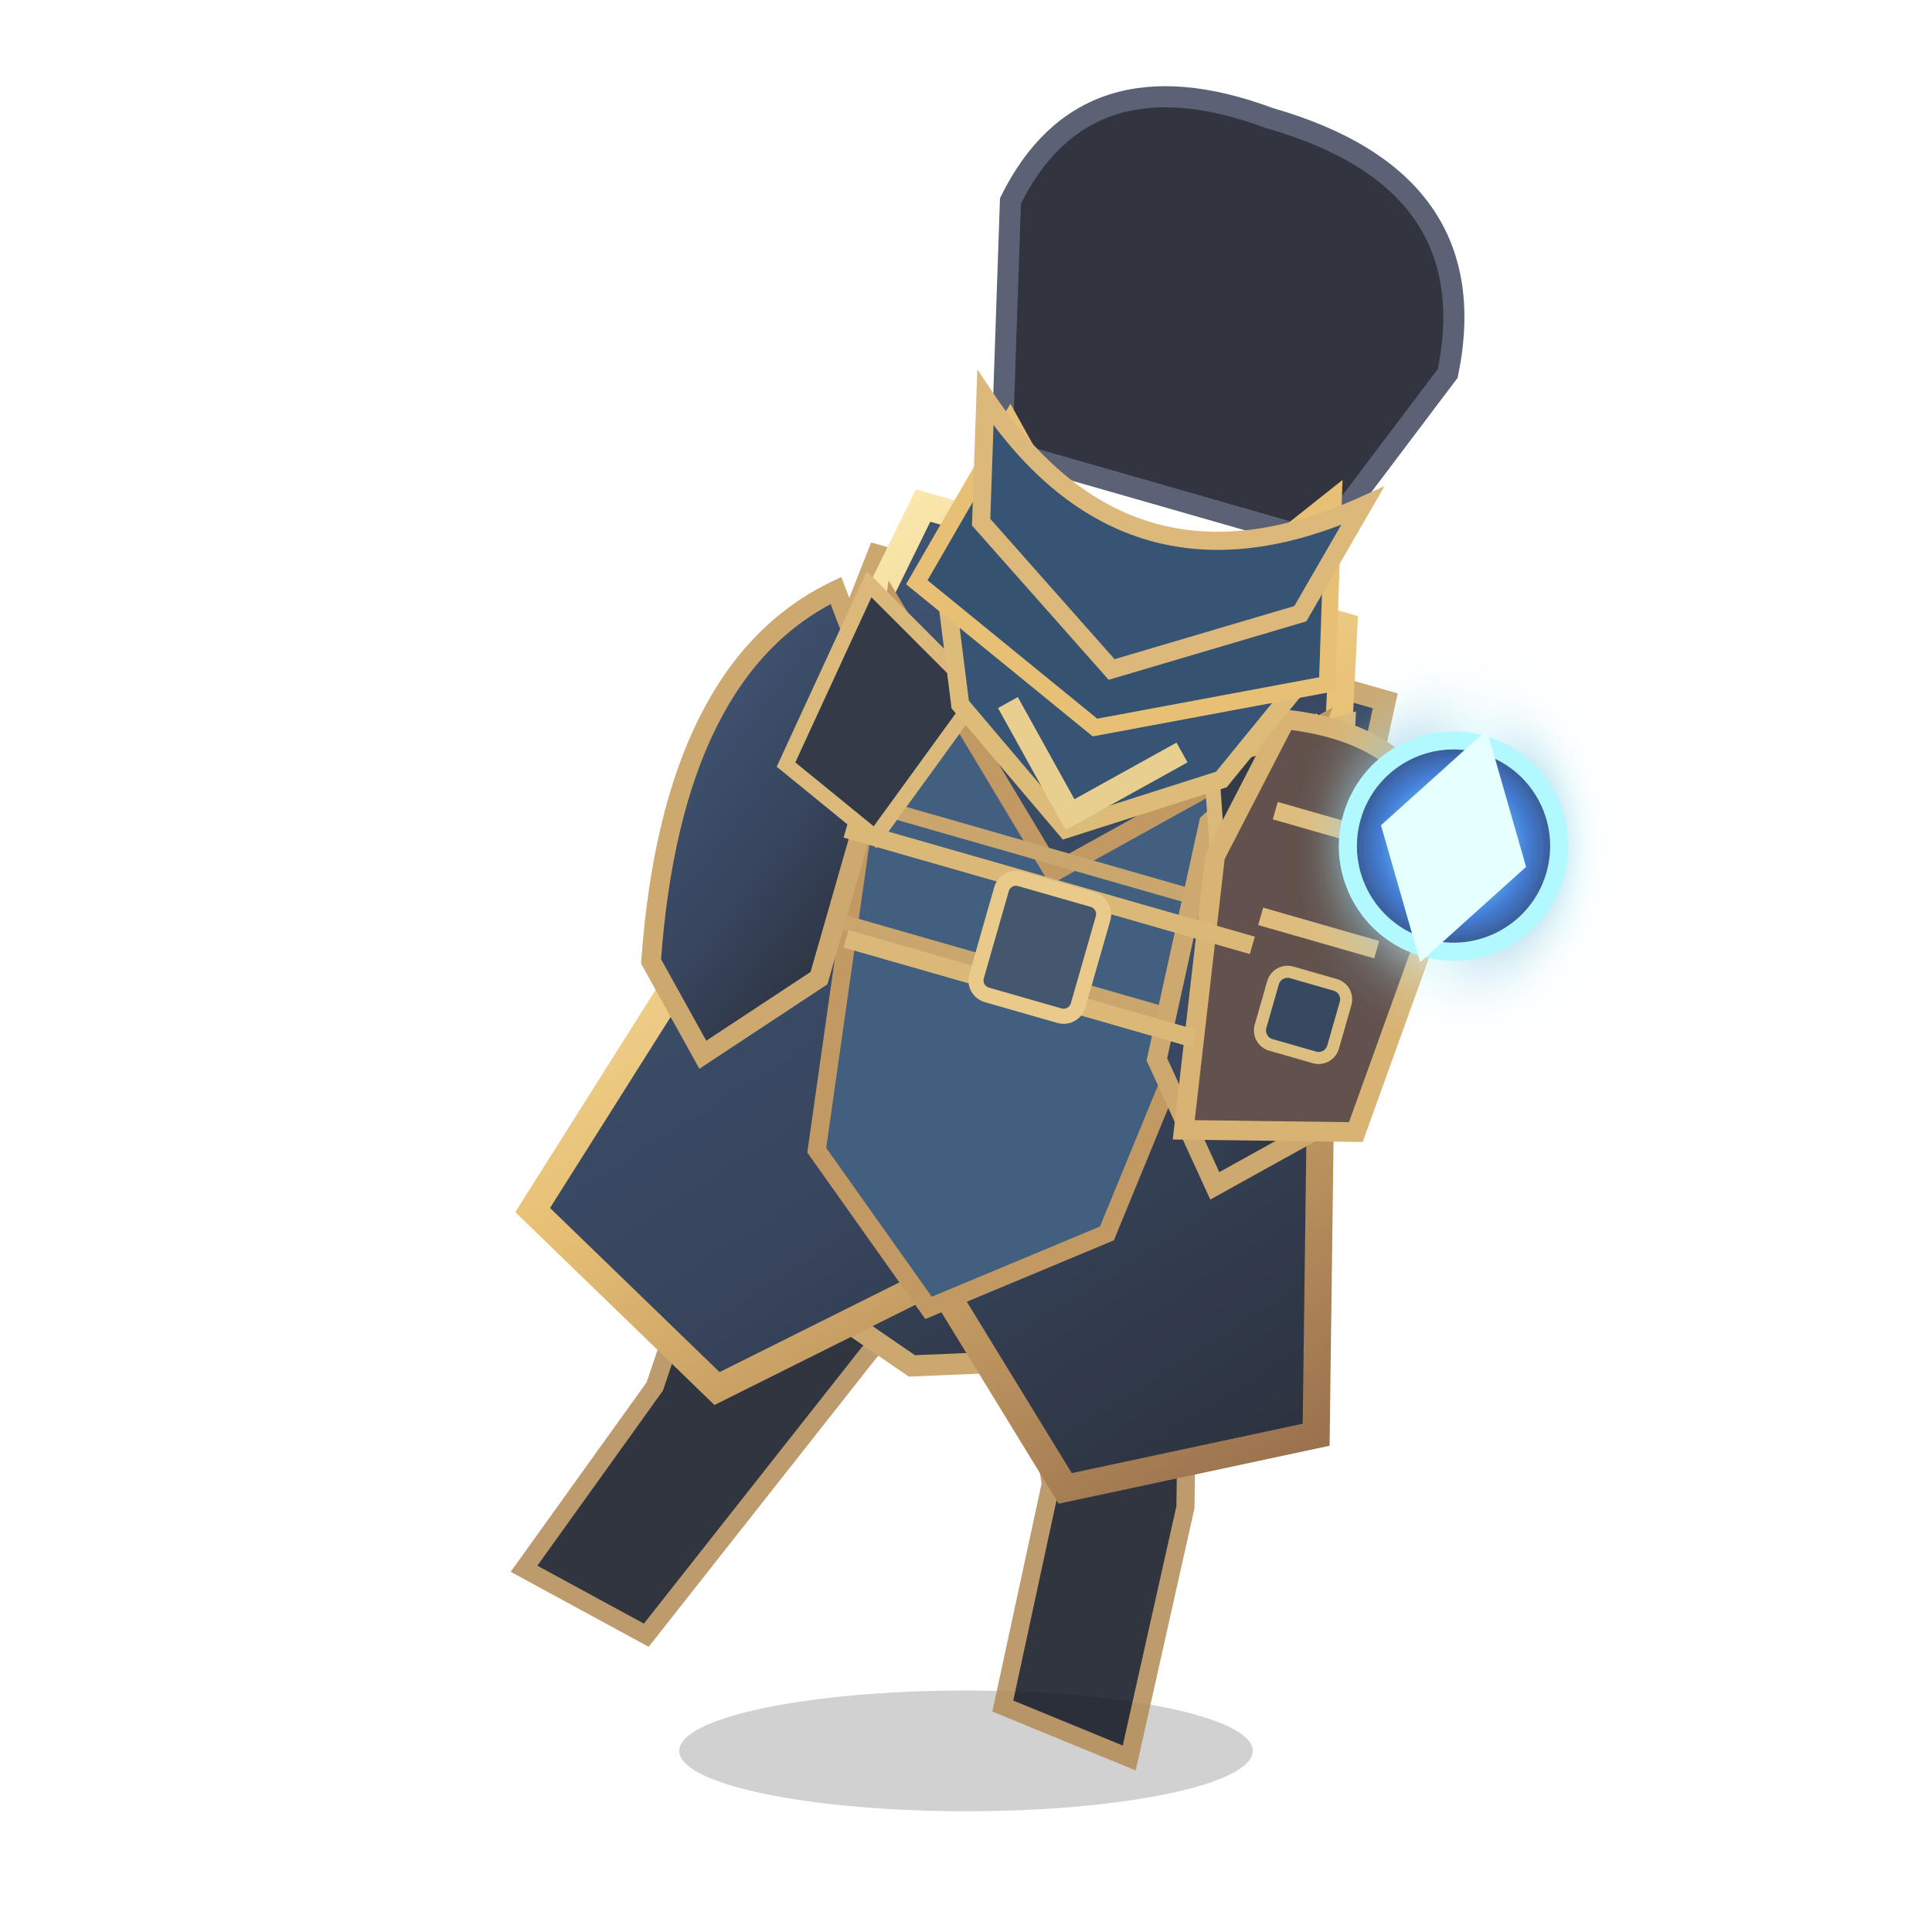
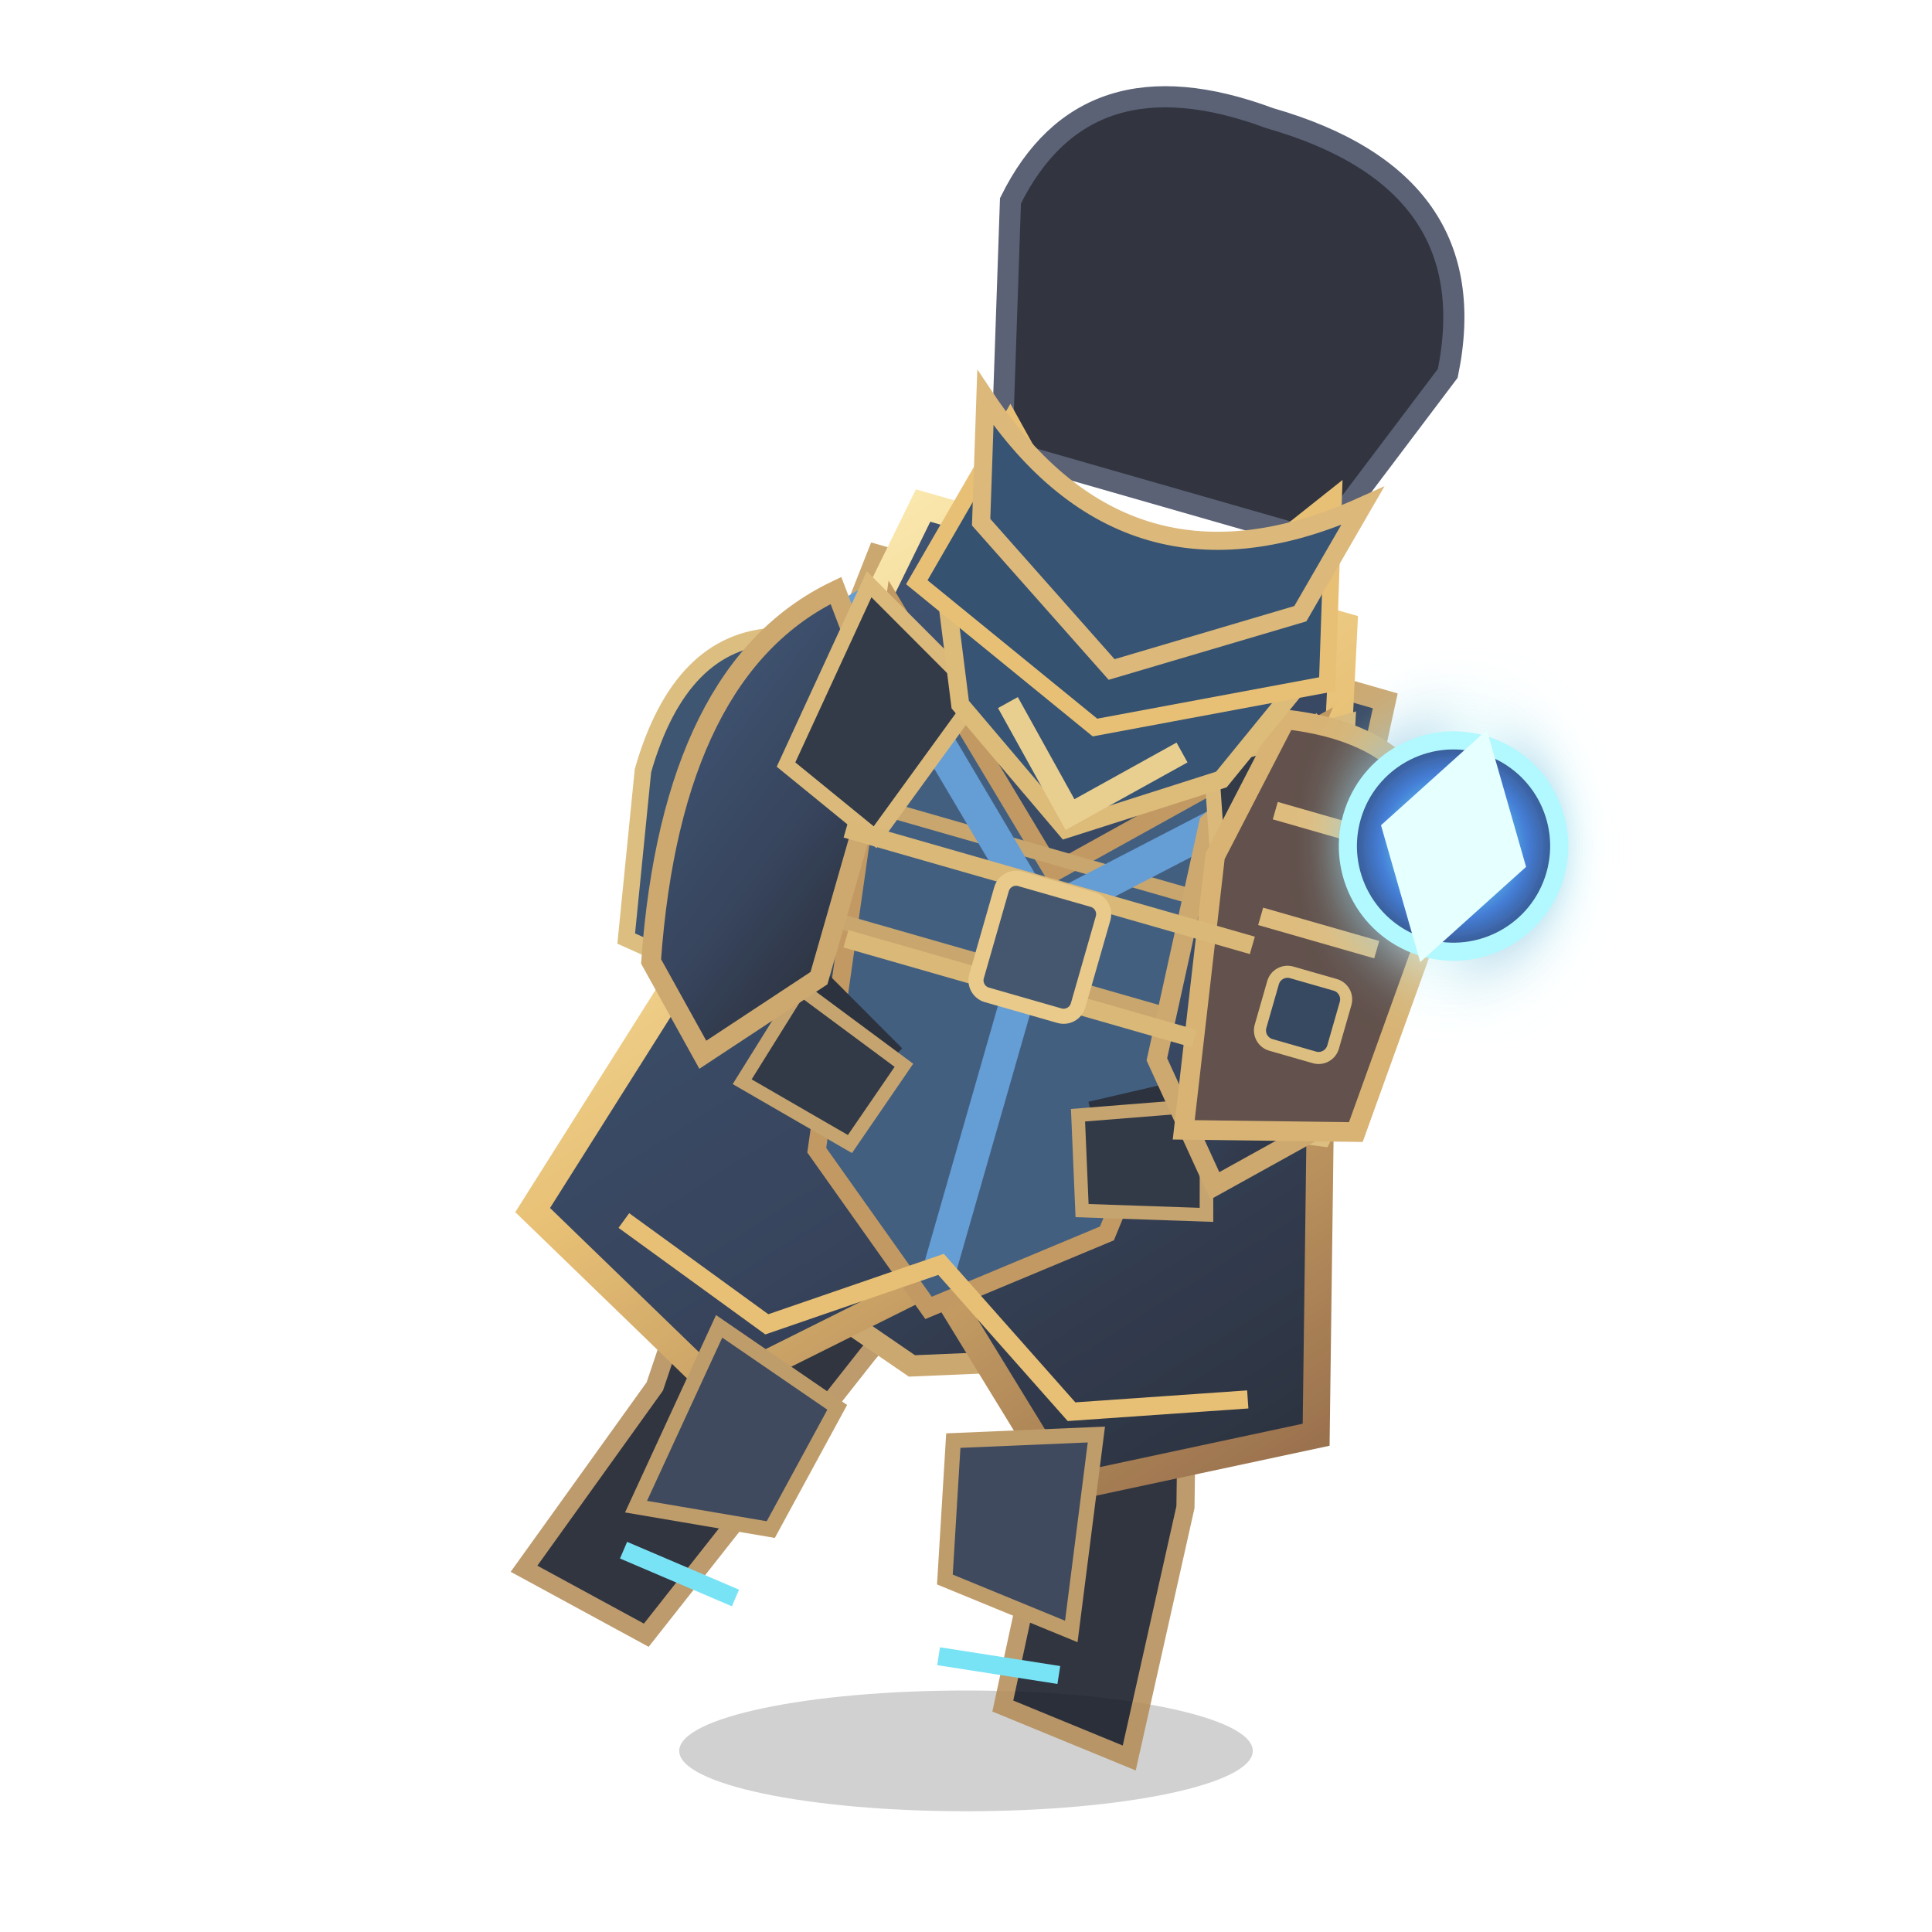
<svg xmlns="http://www.w3.org/2000/svg" width="128" height="128" viewBox="0 0 128 128" role="img" aria-label="Researcher up death frame 2">
  <defs>
    <linearGradient id="coat" x1="0" y1="0" x2="1" y2="1">
      <stop offset="0" stop-color="#223c61" />
      <stop offset=".58" stop-color="#172642" />
      <stop offset="1" stop-color="#090f1b" />
    </linearGradient>
    <linearGradient id="gold" x1="0" y1="0" x2="1" y2="1">
      <stop stop-color="#fff0b2" />
      <stop offset=".45" stop-color="#e4b65f" />
      <stop offset="1" stop-color="#80512c" />
    </linearGradient>
    <radialGradient id="orb">
      <stop stop-color="#f0ffff" />
      <stop offset=".25" stop-color="#55e9ff" />
      <stop offset=".7" stop-color="#2769cf" />
      <stop offset="1" stop-color="#18366e" />
    </radialGradient>
    <linearGradient id="skin" x1="0" y1="0" x2="1" y2="1">
      <stop stop-color="#ffe0bd" />
      <stop offset="1" stop-color="#efc6a0" />
    </linearGradient>
    <filter id="glow">
      <feGaussianBlur stdDeviation="2.1" result="b" />
      <feMerge>
        <feMergeNode in="b" />
        <feMergeNode in="SourceGraphic" />
      </feMerge>
    </filter>
  </defs>
  <ellipse cx="64" cy="116" rx="19" ry="4" fill="#000" opacity=".18" />
  <g opacity="0.86" transform="translate(64 78) rotate(16) translate(-64 -78)">
    <g transform="translate(0 0)">
      <path d="M49 75 L48 97 L43 111 L52 113 L61 91 L67 78 Z" fill="#101522" stroke="#b28b56" stroke-width="1.2" />
      <path d="M67 78 L75 96 L76 111 L85 112 L84 95 L78 73 Z" fill="#101522" stroke="#b28b56" stroke-width="1.2" />
      <path d="M47 40 L82 40 L84 71 L79 86 L64 91 L49 86 L44 71 Z" fill="url(#coat)" stroke="#c49a5a" stroke-width="1.4" />
      <path d="M49 36 L78 36 L85 66 L91 88 L76 96 L64 85 L52 96 L37 88 L44 64 Z" fill="url(#coat)" stroke="url(#gold)" stroke-width="1.8" />
      <path d="M49 43 L64 57 L78 43 L74 79 L64 87 L54 79 Z" fill="#25466c" stroke="#b88949" stroke-width="1.2" />
      <path d="M49 48 L78 48 M48 56 L78 56 M50 64 L76 64" stroke="#bf9857" stroke-width="1" />
      <path d="M54 41 L64 52 L74 41" fill="none" stroke="#4e91d5" stroke-width="2" />
+       <path d="M46 43 L64 60 L82 43 M64 60 L64 84" fill="none" stroke="#4c8dce" stroke-width="2.2" />
+       <path d="M43 87 L54 91 L64 84 L75 91 L86 87" fill="none" stroke="#e4b65f" stroke-width="1.2" />
+       <path d="M48 67 L57 72 M80 67 L71 72" stroke="#0a1220" stroke-width="2.4" />
+       <path d="M42 47 Q36 49 36 58 L38 69 L45 70 L48 58 Z" fill="#213b5d" stroke="#d7b46c" stroke-width="1.1" />
+       <path d="M39 53 L44 55 L42 64" fill="none" stroke="#5799d9" stroke-width="1.3" />
+       <path d="M81 47 Q88 49 88 58 L86 69 L79 70 L76 58 Z" fill="#172944" stroke="#d7b46c" stroke-width="1.1" />
+       <path d="M80 54 L85 56 L83 64" fill="none" stroke="#5799d9" stroke-width="1.3" />
+       <path d="M50 69 L58 72 L56 78 L48 76 Z M70 72 L78 69 L80 76 L72 78 Z" fill="#111a2a" stroke="#bc9558" stroke-width=".9" />
+       <path d="M51 92 L60 95 L58 104 L49 105 Z M68 95 L77 92 L79 105 L70 104 Z" fill="#202d44" stroke="#b58d53" stroke-width="1" />
+       <path d="M49 108 L57 109 M71 109 L79 108" stroke="#64dff4" stroke-width="1.2" />
      <path d="M45 43 Q36 51 40 70 L45 75 L51 68 L51 51 Z" fill="url(#coat)" stroke="#c59b58" stroke-width="1.3" />
      <path d="M78 43 Q89 52 85 69 L80 74 L74 67 L73 51 Z" fill="url(#coat)" stroke="#c59b58" stroke-width="1.3" />
      <path d="M47 42 L56 47 L52 58 L45 55 Z M80 42 L72 47 L76 58 L83 55 Z" fill="#121b2b" stroke="#d4ae66" stroke-width="1" />
      <path d="M76 43 Q88 41 89 53 L88 68 L77 71 L74 53 Z" fill="#49352f" stroke="#d2a75e" stroke-width="1.3" />
      <path d="M77 49 L87 49 M78 56 L86 56" stroke="#d9b16a" stroke-width="1.2" />
      <rect x="80" y="59" width="5" height="5" rx="1" fill="#172b48" stroke="#d7b46c" stroke-width=".8" />
      <path d="M52 41 L76 41 L73 48 L64 54 L55 48 Z" fill="#17395e" stroke="#d8b064" stroke-width="1.2" />
      <path d="M58 47 L64 53 L70 47" fill="none" stroke="#e6c77d" stroke-width="1.5" />
      <path d="M50 58 L78 58 M52 65 L76 65" stroke="#d4ad63" stroke-width="1.2" />
      <rect x="61" y="58" width="7" height="8" rx="1" fill="#273c58" stroke="#e5c277" stroke-width="1" />
      <path d="M49 15 Q51 4 64 5 Q79 5 80 18 L75 31 L53 31 Z" fill="#111521" stroke="#414960" stroke-width="1.4" />
      <path d="M53 29 L50 41 L64 47 L78 40 L75 28 L70 35 L59 35 Z" fill="#16365a" stroke="#e4b65f" stroke-width="1.1" />
      <path d="M51 28 Q64 39 77 28 L75 36 L64 43 L53 36 Z" fill="#17395e" stroke="#d6ad65" stroke-width="1.2" />
      <g filter="url(#glow)">
        <circle cx="89" cy="48" r="7" fill="url(#orb)" stroke="#a5f7ff" stroke-width="1.2" />
        <path d="M84 48 L89 40 L94 48 L89 56 Z" fill="#e2ffff" />
      </g>
    </g>
  </g>
</svg>
